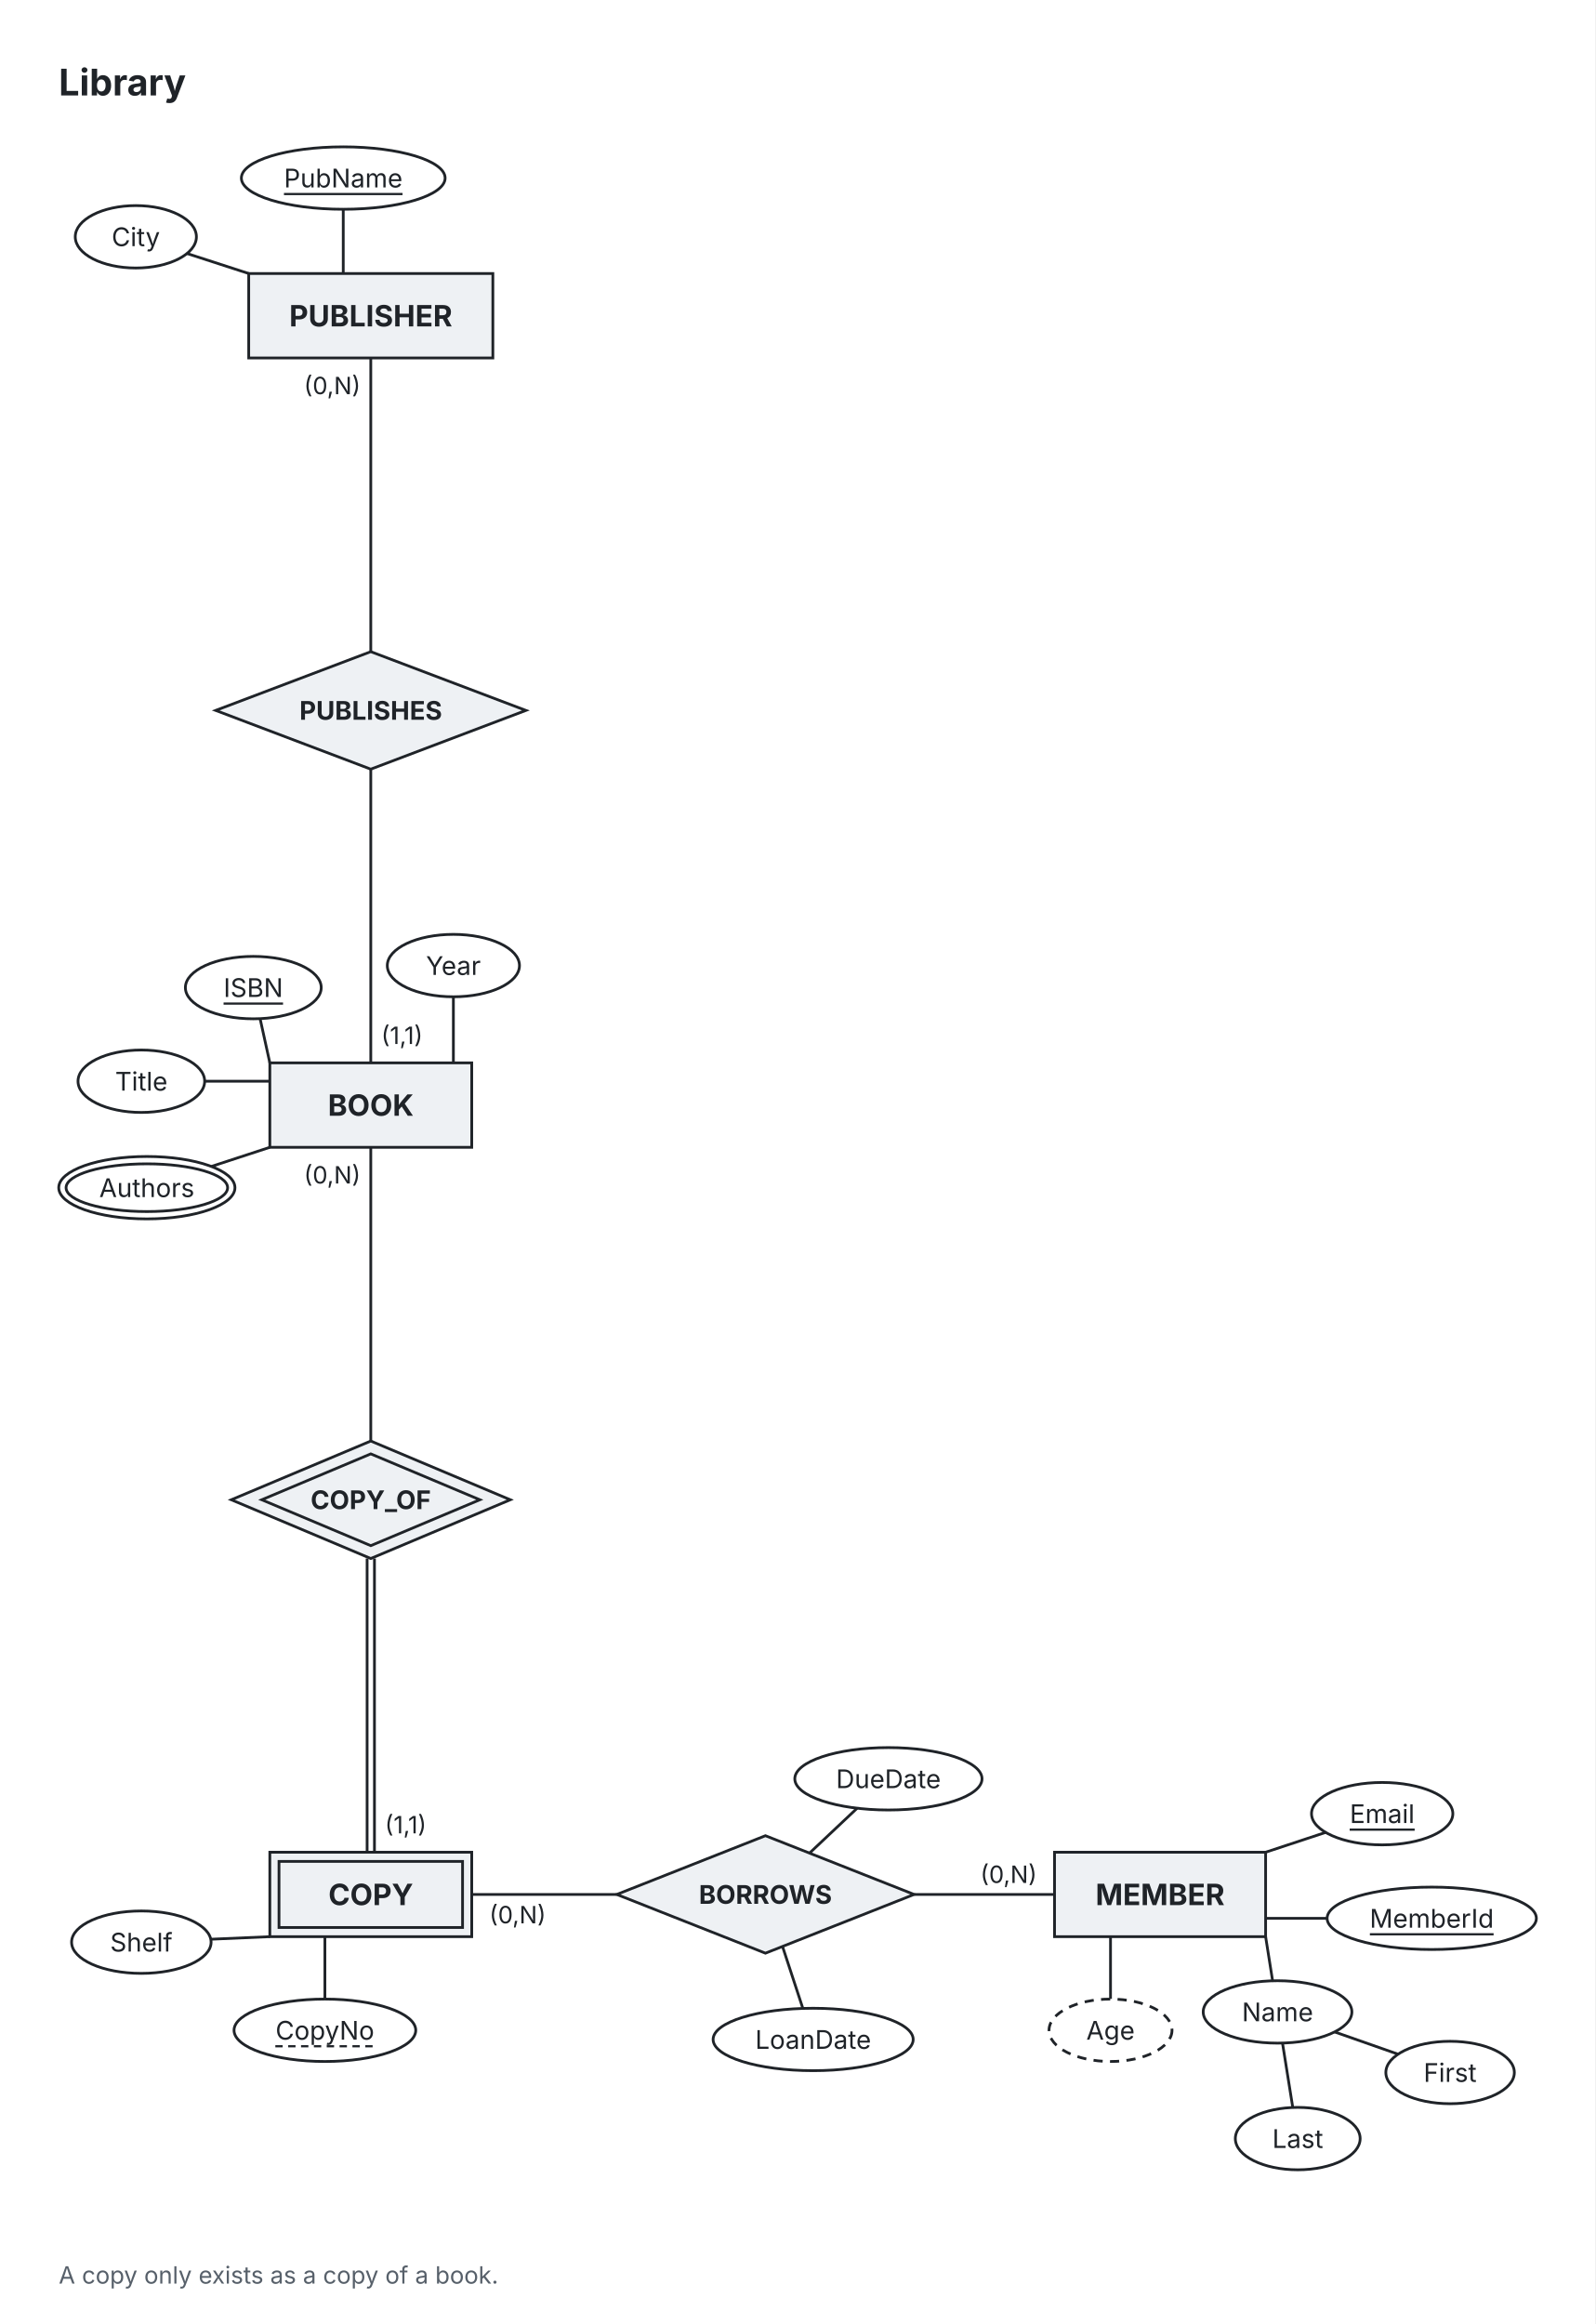
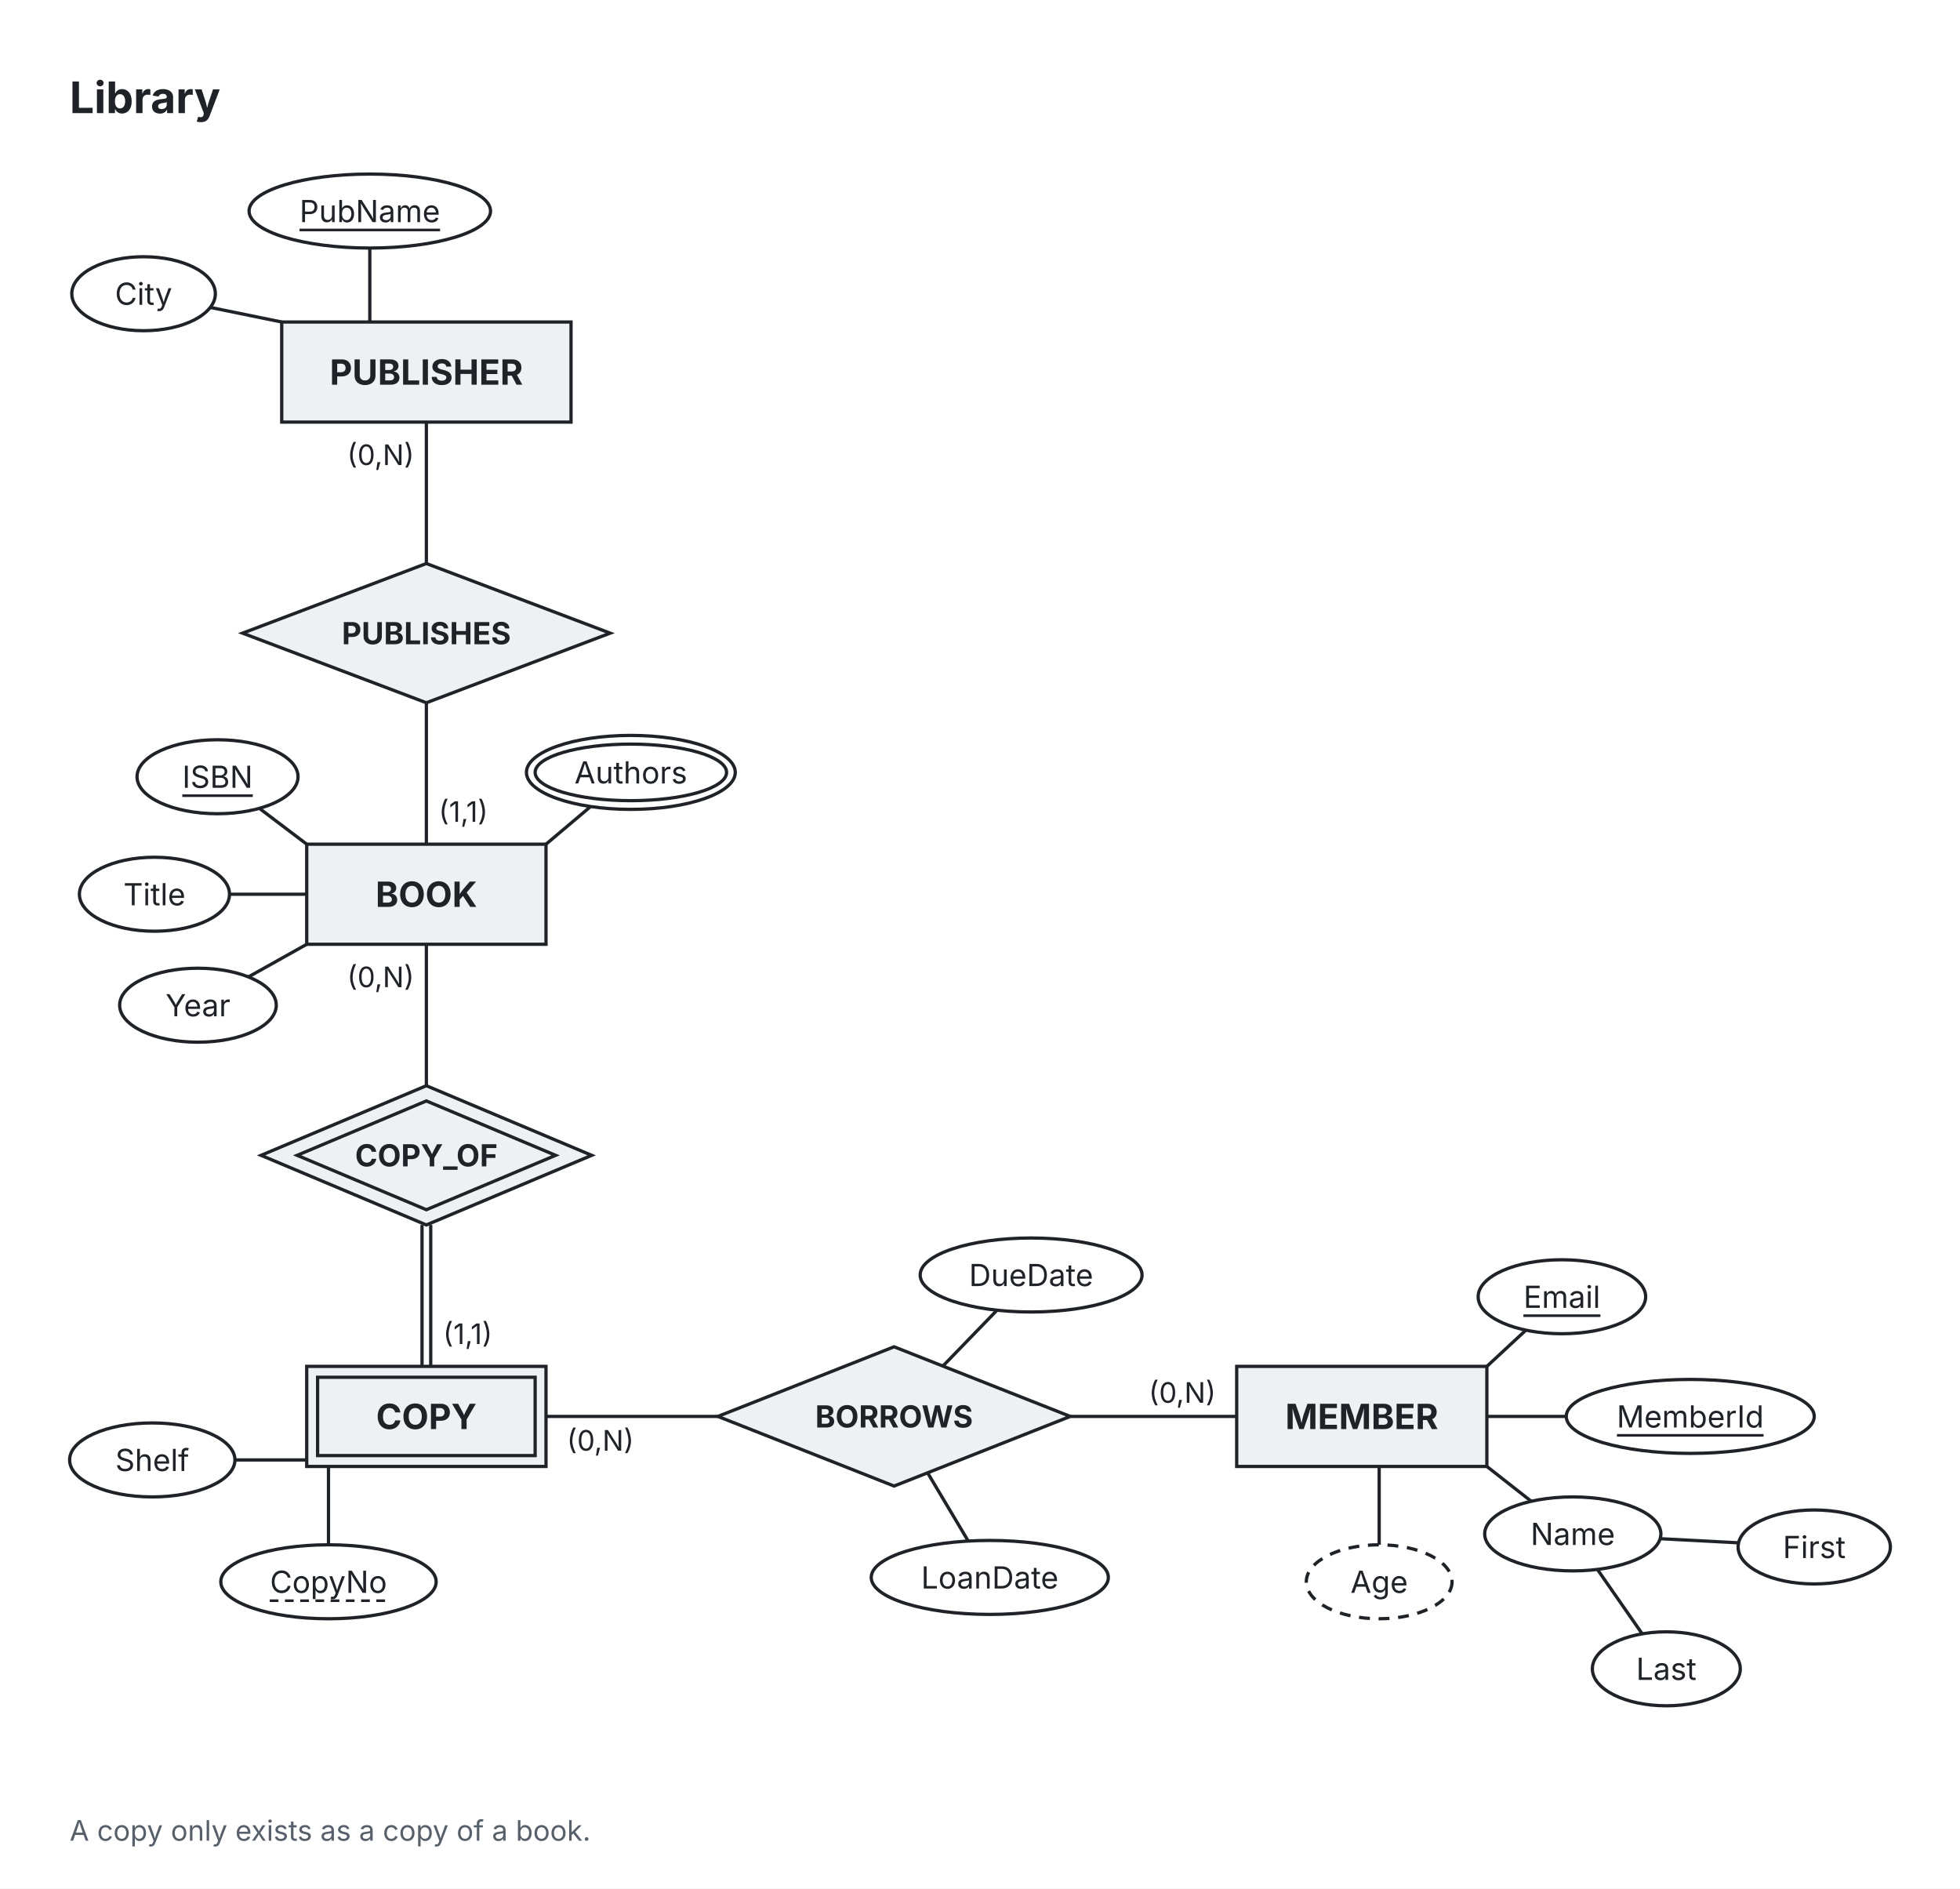
- <svg xmlns="http://www.w3.org/2000/svg" width="869" height="1266" viewBox="0 0 869 1266" font-family="Inter, Helvetica, Arial, sans-serif">
+ <svg xmlns="http://www.w3.org/2000/svg" width="901" height="868" viewBox="0 0 901 868" font-family="Inter, Helvetica, Arial, sans-serif">
  <rect width="100%" height="100%" fill="#ffffff" />
  <g fill="none" stroke="#1f2328" stroke-width="1.5" stroke-linejoin="round">
    <g data-id="edge:COPY_OF#0" class="er-edge">
-       <polyline points="202,785 202,625" />
+       <polyline points="196,499 196,434" />
    </g>
    <g data-id="edge:COPY_OF#1" class="er-edge">
-       <polyline points="200,849 200,1009" />
-       <polyline points="204,849 204,1009" />
+       <polyline points="194,563 194,628" />
+       <polyline points="198,563 198,628" />
    </g>
    <g data-id="edge:BORROWS#0" class="er-edge">
-       <polyline points="498,1032 574.5,1032" />
+       <polyline points="492,651 568.5,651" />
    </g>
    <g data-id="edge:BORROWS#1" class="er-edge">
-       <polyline points="336,1032 257,1032" />
+       <polyline points="330,651 251,651" />
    </g>
    <g data-id="edge:PUBLISHES#0" class="er-edge">
-       <polyline points="202,355 202,195" />
+       <polyline points="196,259 196,194" />
    </g>
    <g data-id="edge:PUBLISHES#1" class="er-edge">
-       <polyline points="202,419 202,579" />
+       <polyline points="196,323 196,388" />
    </g>
    <g data-id="edge:A:BOOK.ISBN" class="er-edge">
-       <polyline points="147,579 141.7,554.9" />
+       <polyline points="141,388 119.2,371.5" />
    </g>
    <g data-id="edge:A:BOOK.Title" class="er-edge">
-       <polyline points="147,589 111.5,589" />
+       <polyline points="141,411 105.5,411" />
    </g>
    <g data-id="edge:A:BOOK.Authors" class="er-edge">
-       <polyline points="147,625 115.2,635.4" />
+       <polyline points="251,388 271.5,370.7" />
    </g>
    <g data-id="edge:A:BOOK.Year" class="er-edge">
-       <polyline points="247,579 247,543" />
+       <polyline points="141,434 114.2,449" />
    </g>
    <g data-id="edge:A:COPY.CopyNo" class="er-edge">
-       <polyline points="177,1055 177,1089" />
+       <polyline points="151,674 151,710" />
    </g>
    <g data-id="edge:A:COPY.Shelf" class="er-edge">
-       <polyline points="147,1055 114.8,1056.4" />
+       <polyline points="141,671 108,671" />
    </g>
    <g data-id="edge:A:MEMBER.Name" class="er-edge">
-       <polyline points="689.5,1055 693.3,1079" />
+       <polyline points="683.5,674 703.9,690" />
    </g>
    <g data-id="edge:A:MEMBER.Name.First" class="er-edge">
-       <polyline points="727.1,1106.9 761.6,1119" />
+       <polyline points="763.2,707.2 799.2,709.1" />
    </g>
    <g data-id="edge:A:MEMBER.Name.Last" class="er-edge">
-       <polyline points="698.7,1113 704.3,1148.1" />
+       <polyline points="734.3,721.3 754.9,750.9" />
    </g>
    <g data-id="edge:A:MEMBER.MemberId" class="er-edge">
-       <polyline points="689.5,1045 723,1045" />
+       <polyline points="683.5,651 720,651" />
    </g>
    <g data-id="edge:A:MEMBER.Email" class="er-edge">
-       <polyline points="689.5,1009 722.2,998.2" />
+       <polyline points="683.5,628 701.5,611.3" />
    </g>
    <g data-id="edge:A:MEMBER.Age" class="er-edge">
-       <polyline points="605,1055 605,1089" />
+       <polyline points="634,674 634,710" />
    </g>
    <g data-id="edge:A:PUBLISHER.PubName" class="er-edge">
-       <polyline points="187,149 187,114" />
+       <polyline points="170,148 170,114" />
    </g>
    <g data-id="edge:A:PUBLISHER.City" class="er-edge">
-       <polyline points="135.5,149 101.9,138.1" />
+       <polyline points="129.5,148 96.7,141.3" />
    </g>
    <g data-id="edge:A:BORROWS.LoanDate" class="er-edge">
-       <polyline points="426.3,1060.3 437.4,1094.1" />
+       <polyline points="426.4,676.9 445.1,708.3" />
    </g>
    <g data-id="edge:A:BORROWS.DueDate" class="er-edge">
-       <polyline points="441,1009.5 467,985" />
+       <polyline points="433.4,627.9 458.3,602.2" />
    </g>
  </g>
  <g data-id="E:BOOK" class="er-entity">
-     <rect x="147" y="579" width="110" height="46" fill="#eef1f4" stroke="#1f2328" stroke-width="1.5" />
-     <text x="202" y="602" font-size="16" font-weight="700" text-anchor="middle" dominant-baseline="central" fill="#1f2328">BOOK</text>
+     <rect x="141" y="388" width="110" height="46" fill="#eef1f4" stroke="#1f2328" stroke-width="1.5" />
+     <text x="196" y="411" font-size="16" font-weight="700" text-anchor="middle" dominant-baseline="central" fill="#1f2328">BOOK</text>
  </g>
  <g data-id="E:COPY" class="er-entity">
-     <rect x="147" y="1009" width="110" height="46" fill="#eef1f4" stroke="#1f2328" stroke-width="1.5" />
-     <rect x="152" y="1014" width="100" height="36" fill="none" stroke="#1f2328" stroke-width="1.5" />
-     <text x="202" y="1032" font-size="16" font-weight="700" text-anchor="middle" dominant-baseline="central" fill="#1f2328">COPY</text>
+     <rect x="141" y="628" width="110" height="46" fill="#eef1f4" stroke="#1f2328" stroke-width="1.5" />
+     <rect x="146" y="633" width="100" height="36" fill="none" stroke="#1f2328" stroke-width="1.5" />
+     <text x="196" y="651" font-size="16" font-weight="700" text-anchor="middle" dominant-baseline="central" fill="#1f2328">COPY</text>
  </g>
  <g data-id="E:MEMBER" class="er-entity">
-     <rect x="574.5" y="1009" width="115" height="46" fill="#eef1f4" stroke="#1f2328" stroke-width="1.5" />
-     <text x="632" y="1032" font-size="16" font-weight="700" text-anchor="middle" dominant-baseline="central" fill="#1f2328">MEMBER</text>
+     <rect x="568.5" y="628" width="115" height="46" fill="#eef1f4" stroke="#1f2328" stroke-width="1.5" />
+     <text x="626" y="651" font-size="16" font-weight="700" text-anchor="middle" dominant-baseline="central" fill="#1f2328">MEMBER</text>
  </g>
  <g data-id="E:PUBLISHER" class="er-entity">
-     <rect x="135.5" y="149" width="133" height="46" fill="#eef1f4" stroke="#1f2328" stroke-width="1.5" />
-     <text x="202" y="172" font-size="16" font-weight="700" text-anchor="middle" dominant-baseline="central" fill="#1f2328">PUBLISHER</text>
+     <rect x="129.5" y="148" width="133" height="46" fill="#eef1f4" stroke="#1f2328" stroke-width="1.5" />
+     <text x="196" y="171" font-size="16" font-weight="700" text-anchor="middle" dominant-baseline="central" fill="#1f2328">PUBLISHER</text>
  </g>
  <g data-id="R:COPY_OF" class="er-relationship">
-     <polygon points="202,785 278,817 202,849 126,817" fill="#eef1f4" stroke="#1f2328" stroke-width="1.5" />
-     <polygon points="202,792 261.4,817 202,842 142.6,817" fill="none" stroke="#1f2328" stroke-width="1.5" />
-     <text x="202" y="817" font-size="14" font-weight="700" text-anchor="middle" dominant-baseline="central" fill="#1f2328">COPY_OF</text>
+     <polygon points="196,499 272,531 196,563 120,531" fill="#eef1f4" stroke="#1f2328" stroke-width="1.5" />
+     <polygon points="196,506 255.4,531 196,556 136.6,531" fill="none" stroke="#1f2328" stroke-width="1.5" />
+     <text x="196" y="531" font-size="14" font-weight="700" text-anchor="middle" dominant-baseline="central" fill="#1f2328">COPY_OF</text>
  </g>
  <g data-id="R:BORROWS" class="er-relationship">
-     <polygon points="417,1000 498,1032 417,1064 336,1032" fill="#eef1f4" stroke="#1f2328" stroke-width="1.5" />
-     <text x="417" y="1032" font-size="14" font-weight="700" text-anchor="middle" dominant-baseline="central" fill="#1f2328">BORROWS</text>
+     <polygon points="411,619 492,651 411,683 330,651" fill="#eef1f4" stroke="#1f2328" stroke-width="1.5" />
+     <text x="411" y="651" font-size="14" font-weight="700" text-anchor="middle" dominant-baseline="central" fill="#1f2328">BORROWS</text>
  </g>
  <g data-id="R:PUBLISHES" class="er-relationship">
-     <polygon points="202,355 286.5,387 202,419 117.5,387" fill="#eef1f4" stroke="#1f2328" stroke-width="1.5" />
-     <text x="202" y="387" font-size="14" font-weight="700" text-anchor="middle" dominant-baseline="central" fill="#1f2328">PUBLISHES</text>
+     <polygon points="196,259 280.5,291 196,323 111.5,291" fill="#eef1f4" stroke="#1f2328" stroke-width="1.5" />
+     <text x="196" y="291" font-size="14" font-weight="700" text-anchor="middle" dominant-baseline="central" fill="#1f2328">PUBLISHES</text>
  </g>
  <g data-id="A:BOOK.ISBN" class="er-attribute">
-     <ellipse cx="138" cy="538" rx="37" ry="17" fill="#ffffff" stroke="#1f2328" stroke-width="1.5" />
-     <text x="138" y="538" font-size="14" font-weight="400" text-anchor="middle" dominant-baseline="central" fill="#1f2328">ISBN</text>
-     <line x1="121.8" y1="546.7" x2="154.2" y2="546.7" stroke="#1f2328" stroke-width="1.2" />
+     <ellipse cx="100" cy="357" rx="37" ry="17" fill="#ffffff" stroke="#1f2328" stroke-width="1.5" />
+     <text x="100" y="357" font-size="14" font-weight="400" text-anchor="middle" dominant-baseline="central" fill="#1f2328">ISBN</text>
+     <line x1="83.8" y1="365.7" x2="116.2" y2="365.7" stroke="#1f2328" stroke-width="1.2" />
  </g>
  <g data-id="A:BOOK.Title" class="er-attribute">
-     <ellipse cx="77" cy="589" rx="34.5" ry="17" fill="#ffffff" stroke="#1f2328" stroke-width="1.5" />
-     <text x="77" y="589" font-size="14" font-weight="400" text-anchor="middle" dominant-baseline="central" fill="#1f2328">Title</text>
+     <ellipse cx="71" cy="411" rx="34.5" ry="17" fill="#ffffff" stroke="#1f2328" stroke-width="1.5" />
+     <text x="71" y="411" font-size="14" font-weight="400" text-anchor="middle" dominant-baseline="central" fill="#1f2328">Title</text>
  </g>
  <g data-id="A:BOOK.Authors" class="er-attribute">
-     <ellipse cx="80" cy="647" rx="48" ry="17" fill="#ffffff" stroke="#1f2328" stroke-width="1.5" />
-     <ellipse cx="80" cy="647" rx="44" ry="13" fill="none" stroke="#1f2328" stroke-width="1.5" />
-     <text x="80" y="647" font-size="14" font-weight="400" text-anchor="middle" dominant-baseline="central" fill="#1f2328">Authors</text>
+     <ellipse cx="290" cy="355" rx="48" ry="17" fill="#ffffff" stroke="#1f2328" stroke-width="1.5" />
+     <ellipse cx="290" cy="355" rx="44" ry="13" fill="none" stroke="#1f2328" stroke-width="1.5" />
+     <text x="290" y="355" font-size="14" font-weight="400" text-anchor="middle" dominant-baseline="central" fill="#1f2328">Authors</text>
  </g>
  <g data-id="A:BOOK.Year" class="er-attribute">
-     <ellipse cx="247" cy="526" rx="36" ry="17" fill="#ffffff" stroke="#1f2328" stroke-width="1.5" />
-     <text x="247" y="526" font-size="14" font-weight="400" text-anchor="middle" dominant-baseline="central" fill="#1f2328">Year</text>
+     <ellipse cx="91" cy="462" rx="36" ry="17" fill="#ffffff" stroke="#1f2328" stroke-width="1.5" />
+     <text x="91" y="462" font-size="14" font-weight="400" text-anchor="middle" dominant-baseline="central" fill="#1f2328">Year</text>
  </g>
  <g data-id="A:COPY.CopyNo" class="er-attribute">
-     <ellipse cx="177" cy="1106" rx="49.5" ry="17" fill="#ffffff" stroke="#1f2328" stroke-width="1.5" />
-     <text x="177" y="1106" font-size="14" font-weight="400" text-anchor="middle" dominant-baseline="central" fill="#1f2328">CopyNo</text>
-     <line x1="150" y1="1114.7" x2="204" y2="1114.7" stroke="#1f2328" stroke-width="1.2" stroke-dasharray="4 3" />
+     <ellipse cx="151" cy="727" rx="49.5" ry="17" fill="#ffffff" stroke="#1f2328" stroke-width="1.5" />
+     <text x="151" y="727" font-size="14" font-weight="400" text-anchor="middle" dominant-baseline="central" fill="#1f2328">CopyNo</text>
+     <line x1="124" y1="735.7" x2="178" y2="735.7" stroke="#1f2328" stroke-width="1.2" stroke-dasharray="4 3" />
  </g>
  <g data-id="A:COPY.Shelf" class="er-attribute">
-     <ellipse cx="77" cy="1058" rx="38" ry="17" fill="#ffffff" stroke="#1f2328" stroke-width="1.5" />
-     <text x="77" y="1058" font-size="14" font-weight="400" text-anchor="middle" dominant-baseline="central" fill="#1f2328">Shelf</text>
+     <ellipse cx="70" cy="671" rx="38" ry="17" fill="#ffffff" stroke="#1f2328" stroke-width="1.5" />
+     <text x="70" y="671" font-size="14" font-weight="400" text-anchor="middle" dominant-baseline="central" fill="#1f2328">Shelf</text>
  </g>
  <g data-id="A:MEMBER.Name" class="er-attribute">
-     <ellipse cx="696" cy="1096" rx="40.5" ry="17" fill="#ffffff" stroke="#1f2328" stroke-width="1.5" />
-     <text x="696" y="1096" font-size="14" font-weight="400" text-anchor="middle" dominant-baseline="central" fill="#1f2328">Name</text>
+     <ellipse cx="723" cy="705" rx="40.5" ry="17" fill="#ffffff" stroke="#1f2328" stroke-width="1.5" />
+     <text x="723" y="705" font-size="14" font-weight="400" text-anchor="middle" dominant-baseline="central" fill="#1f2328">Name</text>
  </g>
  <g data-id="A:MEMBER.Name.First" class="er-attribute">
-     <ellipse cx="790" cy="1129" rx="35" ry="17" fill="#ffffff" stroke="#1f2328" stroke-width="1.5" />
-     <text x="790" y="1129" font-size="14" font-weight="400" text-anchor="middle" dominant-baseline="central" fill="#1f2328">First</text>
+     <ellipse cx="834" cy="711" rx="35" ry="17" fill="#ffffff" stroke="#1f2328" stroke-width="1.5" />
+     <text x="834" y="711" font-size="14" font-weight="400" text-anchor="middle" dominant-baseline="central" fill="#1f2328">First</text>
  </g>
  <g data-id="A:MEMBER.Name.Last" class="er-attribute">
-     <ellipse cx="707" cy="1165" rx="34" ry="17" fill="#ffffff" stroke="#1f2328" stroke-width="1.5" />
-     <text x="707" y="1165" font-size="14" font-weight="400" text-anchor="middle" dominant-baseline="central" fill="#1f2328">Last</text>
+     <ellipse cx="766" cy="767" rx="34" ry="17" fill="#ffffff" stroke="#1f2328" stroke-width="1.5" />
+     <text x="766" y="767" font-size="14" font-weight="400" text-anchor="middle" dominant-baseline="central" fill="#1f2328">Last</text>
  </g>
  <g data-id="A:MEMBER.MemberId" class="er-attribute">
-     <ellipse cx="780" cy="1045" rx="57" ry="17" fill="#ffffff" stroke="#1f2328" stroke-width="1.5" />
-     <text x="780" y="1045" font-size="14" font-weight="400" text-anchor="middle" dominant-baseline="central" fill="#1f2328">MemberId</text>
-     <line x1="746.3" y1="1053.7" x2="813.7" y2="1053.7" stroke="#1f2328" stroke-width="1.2" />
+     <ellipse cx="777" cy="651" rx="57" ry="17" fill="#ffffff" stroke="#1f2328" stroke-width="1.5" />
+     <text x="777" y="651" font-size="14" font-weight="400" text-anchor="middle" dominant-baseline="central" fill="#1f2328">MemberId</text>
+     <line x1="743.3" y1="659.7" x2="810.7" y2="659.7" stroke="#1f2328" stroke-width="1.2" />
  </g>
  <g data-id="A:MEMBER.Email" class="er-attribute">
-     <ellipse cx="753" cy="988" rx="38.5" ry="17" fill="#ffffff" stroke="#1f2328" stroke-width="1.5" />
-     <text x="753" y="988" font-size="14" font-weight="400" text-anchor="middle" dominant-baseline="central" fill="#1f2328">Email</text>
-     <line x1="735.3" y1="996.7" x2="770.7" y2="996.7" stroke="#1f2328" stroke-width="1.2" />
+     <ellipse cx="718" cy="596" rx="38.5" ry="17" fill="#ffffff" stroke="#1f2328" stroke-width="1.5" />
+     <text x="718" y="596" font-size="14" font-weight="400" text-anchor="middle" dominant-baseline="central" fill="#1f2328">Email</text>
+     <line x1="700.3" y1="604.7" x2="735.7" y2="604.7" stroke="#1f2328" stroke-width="1.2" />
  </g>
  <g data-id="A:MEMBER.Age" class="er-attribute">
-     <ellipse cx="605" cy="1106" rx="33.5" ry="17" fill="#ffffff" stroke="#1f2328" stroke-width="1.5" stroke-dasharray="5 4" />
-     <text x="605" y="1106" font-size="14" font-weight="400" text-anchor="middle" dominant-baseline="central" fill="#1f2328">Age</text>
+     <ellipse cx="634" cy="727" rx="33.5" ry="17" fill="#ffffff" stroke="#1f2328" stroke-width="1.5" stroke-dasharray="5 4" />
+     <text x="634" y="727" font-size="14" font-weight="400" text-anchor="middle" dominant-baseline="central" fill="#1f2328">Age</text>
  </g>
  <g data-id="A:PUBLISHER.PubName" class="er-attribute">
-     <ellipse cx="187" cy="97" rx="55.5" ry="17" fill="#ffffff" stroke="#1f2328" stroke-width="1.5" />
-     <text x="187" y="97" font-size="14" font-weight="400" text-anchor="middle" dominant-baseline="central" fill="#1f2328">PubName</text>
-     <line x1="154.7" y1="105.7" x2="219.3" y2="105.7" stroke="#1f2328" stroke-width="1.2" />
+     <ellipse cx="170" cy="97" rx="55.5" ry="17" fill="#ffffff" stroke="#1f2328" stroke-width="1.5" />
+     <text x="170" y="97" font-size="14" font-weight="400" text-anchor="middle" dominant-baseline="central" fill="#1f2328">PubName</text>
+     <line x1="137.7" y1="105.7" x2="202.3" y2="105.7" stroke="#1f2328" stroke-width="1.2" />
  </g>
  <g data-id="A:PUBLISHER.City" class="er-attribute">
-     <ellipse cx="74" cy="129" rx="33" ry="17" fill="#ffffff" stroke="#1f2328" stroke-width="1.5" />
-     <text x="74" y="129" font-size="14" font-weight="400" text-anchor="middle" dominant-baseline="central" fill="#1f2328">City</text>
+     <ellipse cx="66" cy="135" rx="33" ry="17" fill="#ffffff" stroke="#1f2328" stroke-width="1.5" />
+     <text x="66" y="135" font-size="14" font-weight="400" text-anchor="middle" dominant-baseline="central" fill="#1f2328">City</text>
  </g>
  <g data-id="A:BORROWS.LoanDate" class="er-attribute">
-     <ellipse cx="443" cy="1111" rx="54.5" ry="17" fill="#ffffff" stroke="#1f2328" stroke-width="1.5" />
-     <text x="443" y="1111" font-size="14" font-weight="400" text-anchor="middle" dominant-baseline="central" fill="#1f2328">LoanDate</text>
+     <ellipse cx="455" cy="725" rx="54.5" ry="17" fill="#ffffff" stroke="#1f2328" stroke-width="1.5" />
+     <text x="455" y="725" font-size="14" font-weight="400" text-anchor="middle" dominant-baseline="central" fill="#1f2328">LoanDate</text>
  </g>
  <g data-id="A:BORROWS.DueDate" class="er-attribute">
-     <ellipse cx="484" cy="969" rx="51" ry="17" fill="#ffffff" stroke="#1f2328" stroke-width="1.5" />
-     <text x="484" y="969" font-size="14" font-weight="400" text-anchor="middle" dominant-baseline="central" fill="#1f2328">DueDate</text>
+     <ellipse cx="474" cy="586" rx="51" ry="17" fill="#ffffff" stroke="#1f2328" stroke-width="1.5" />
+     <text x="474" y="586" font-size="14" font-weight="400" text-anchor="middle" dominant-baseline="central" fill="#1f2328">DueDate</text>
  </g>
  <g data-id="label:edge:COPY_OF#0:cardinality" class="er-label">
-     <text x="181" y="640" font-size="13" text-anchor="middle" dominant-baseline="central" fill="#1f2328">(0,N)</text>
+     <text x="175" y="449" font-size="13" text-anchor="middle" dominant-baseline="central" fill="#1f2328">(0,N)</text>
  </g>
  <g data-id="label:edge:COPY_OF#1:cardinality" class="er-label">
-     <text x="221" y="994" font-size="13" text-anchor="middle" dominant-baseline="central" fill="#1f2328">(1,1)</text>
+     <text x="215" y="613" font-size="13" text-anchor="middle" dominant-baseline="central" fill="#1f2328">(1,1)</text>
  </g>
  <g data-id="label:edge:BORROWS#0:cardinality" class="er-label">
-     <text x="549.5" y="1021" font-size="13" text-anchor="middle" dominant-baseline="central" fill="#1f2328">(0,N)</text>
+     <text x="543.5" y="640" font-size="13" text-anchor="middle" dominant-baseline="central" fill="#1f2328">(0,N)</text>
  </g>
  <g data-id="label:edge:BORROWS#1:cardinality" class="er-label">
-     <text x="282" y="1043" font-size="13" text-anchor="middle" dominant-baseline="central" fill="#1f2328">(0,N)</text>
+     <text x="276" y="662" font-size="13" text-anchor="middle" dominant-baseline="central" fill="#1f2328">(0,N)</text>
  </g>
  <g data-id="label:edge:PUBLISHES#0:cardinality" class="er-label">
-     <text x="181" y="210" font-size="13" text-anchor="middle" dominant-baseline="central" fill="#1f2328">(0,N)</text>
+     <text x="175" y="209" font-size="13" text-anchor="middle" dominant-baseline="central" fill="#1f2328">(0,N)</text>
  </g>
  <g data-id="label:edge:PUBLISHES#1:cardinality" class="er-label">
-     <text x="219" y="564" font-size="13" text-anchor="middle" dominant-baseline="central" fill="#1f2328">(1,1)</text>
+     <text x="213" y="373" font-size="13" text-anchor="middle" dominant-baseline="central" fill="#1f2328">(1,1)</text>
  </g>
  <g data-id="title" class="er-label">
    <text x="32" y="52" font-size="20" font-weight="700" fill="#1f2328">Library</text>
  </g>
  <g data-id="note:0" class="er-label">
-     <text x="32" y="1244" font-size="13" fill="#57606a">A copy only exists as a copy of a book.</text>
+     <text x="32" y="846" font-size="13" fill="#57606a">A copy only exists as a copy of a book.</text>
  </g>
</svg>
